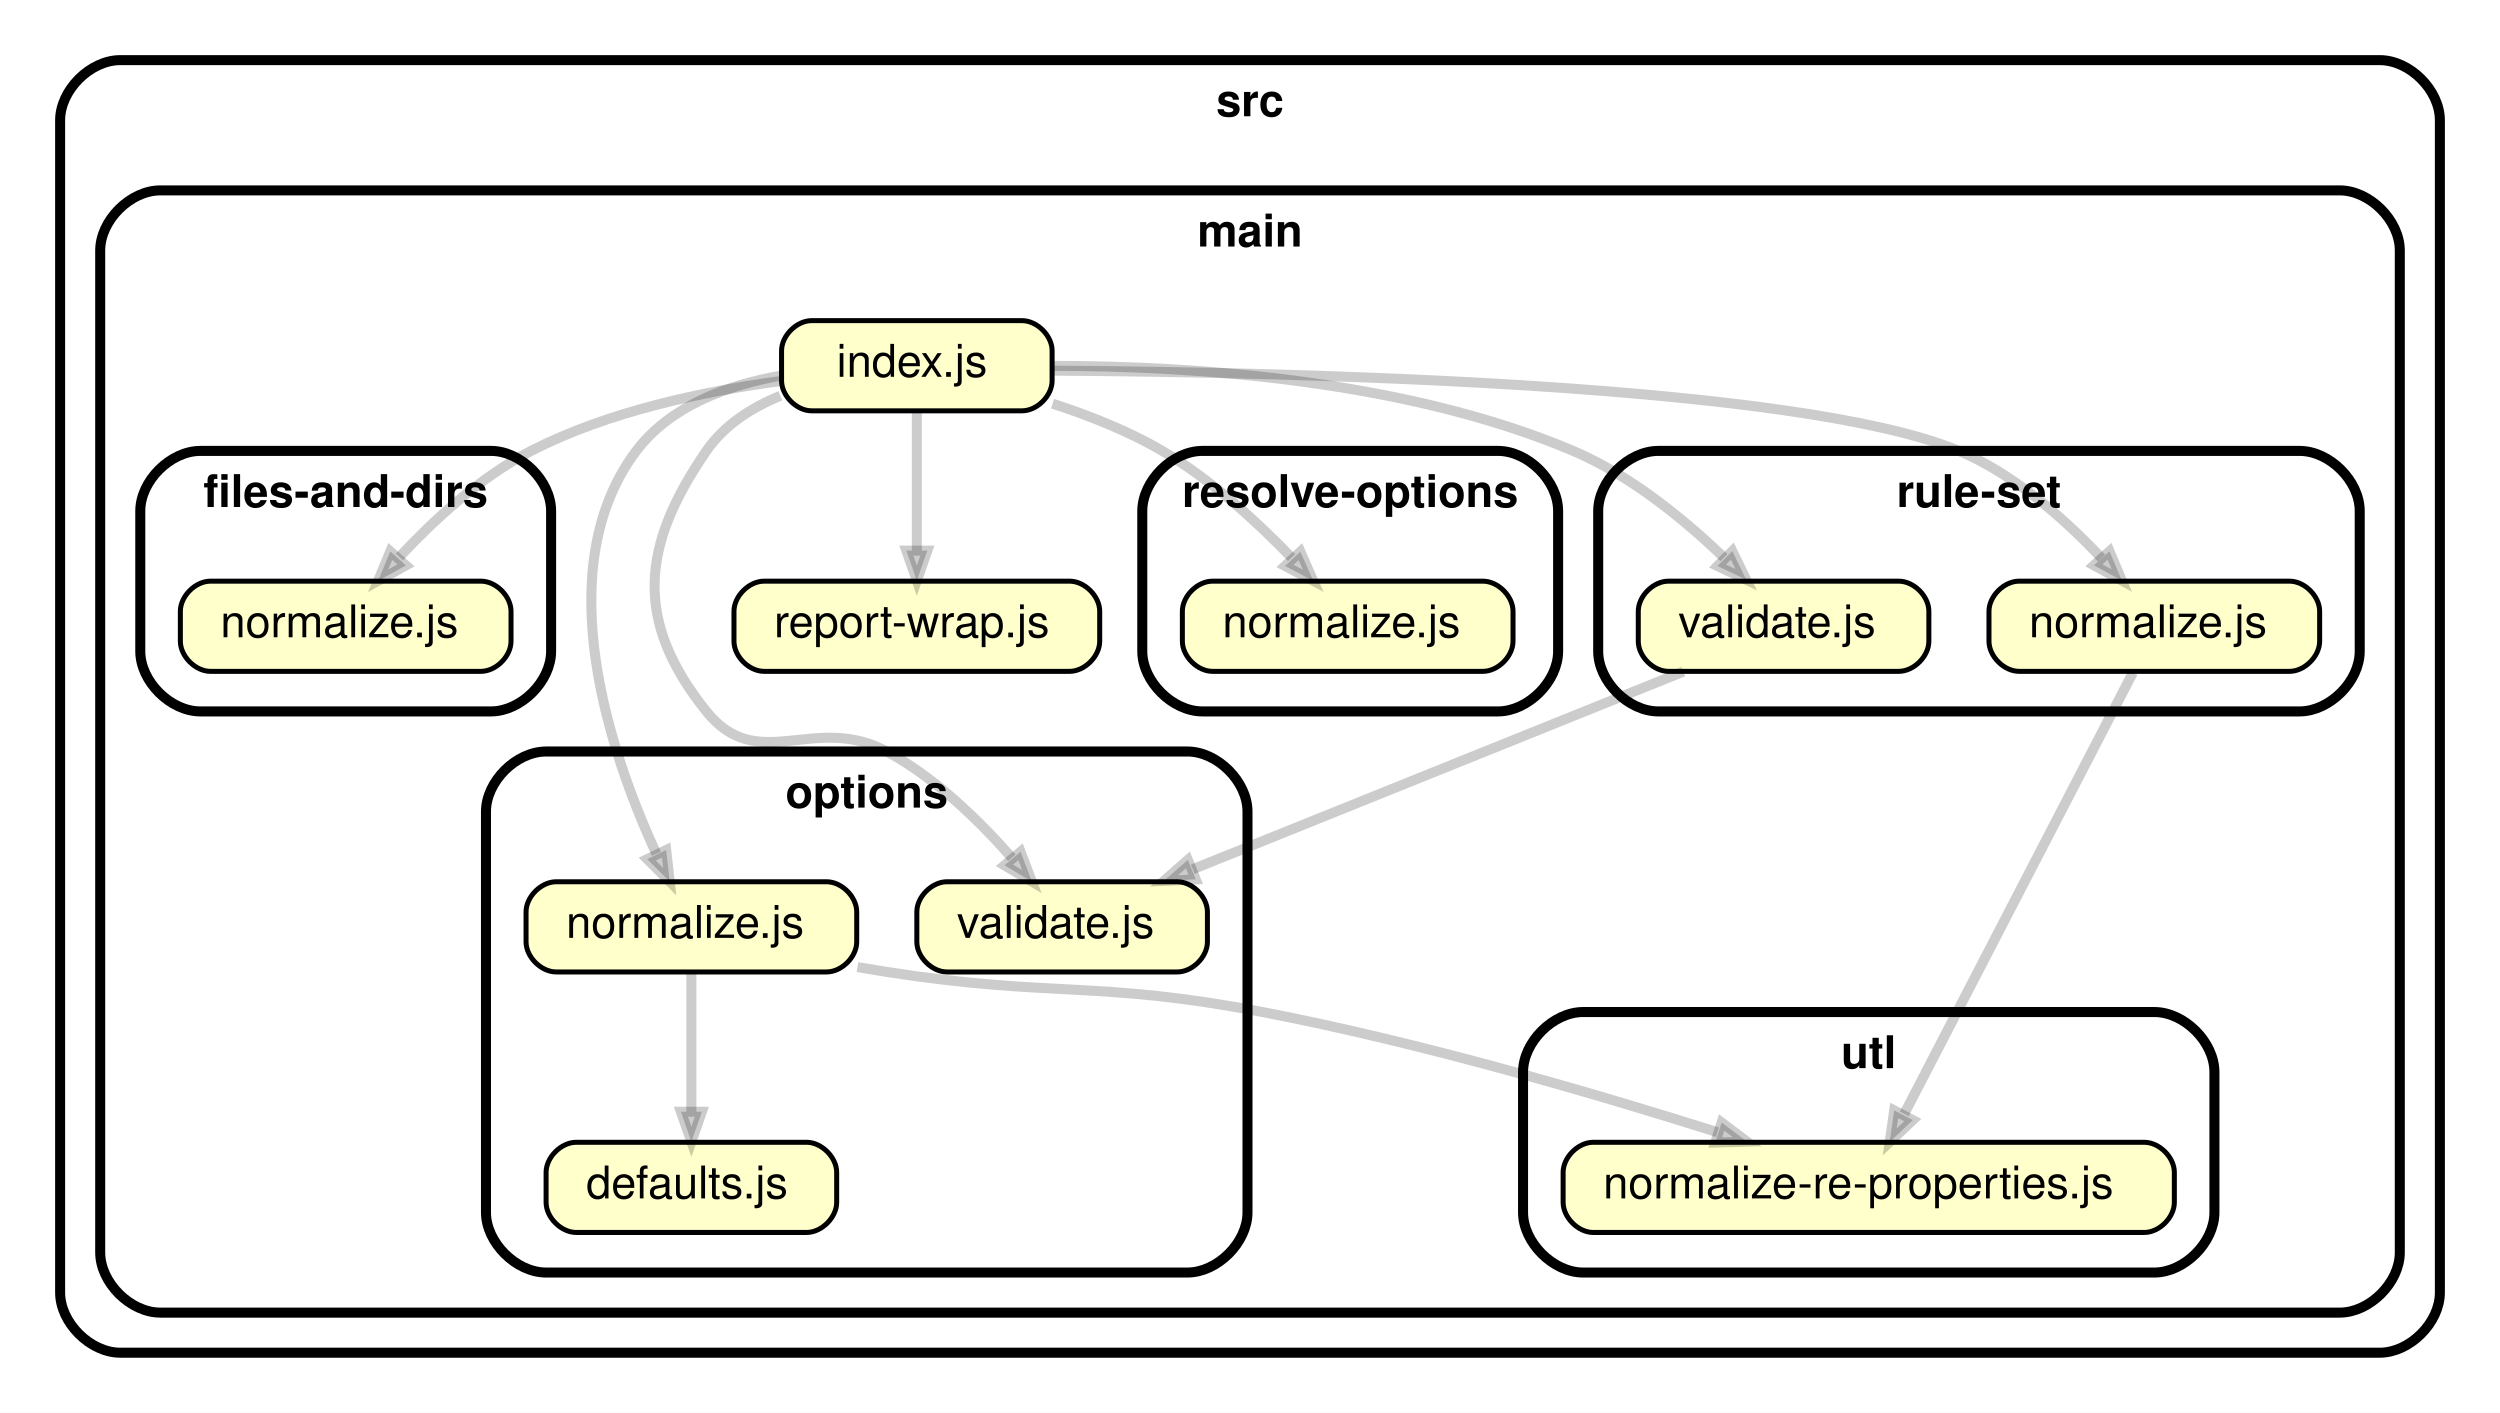
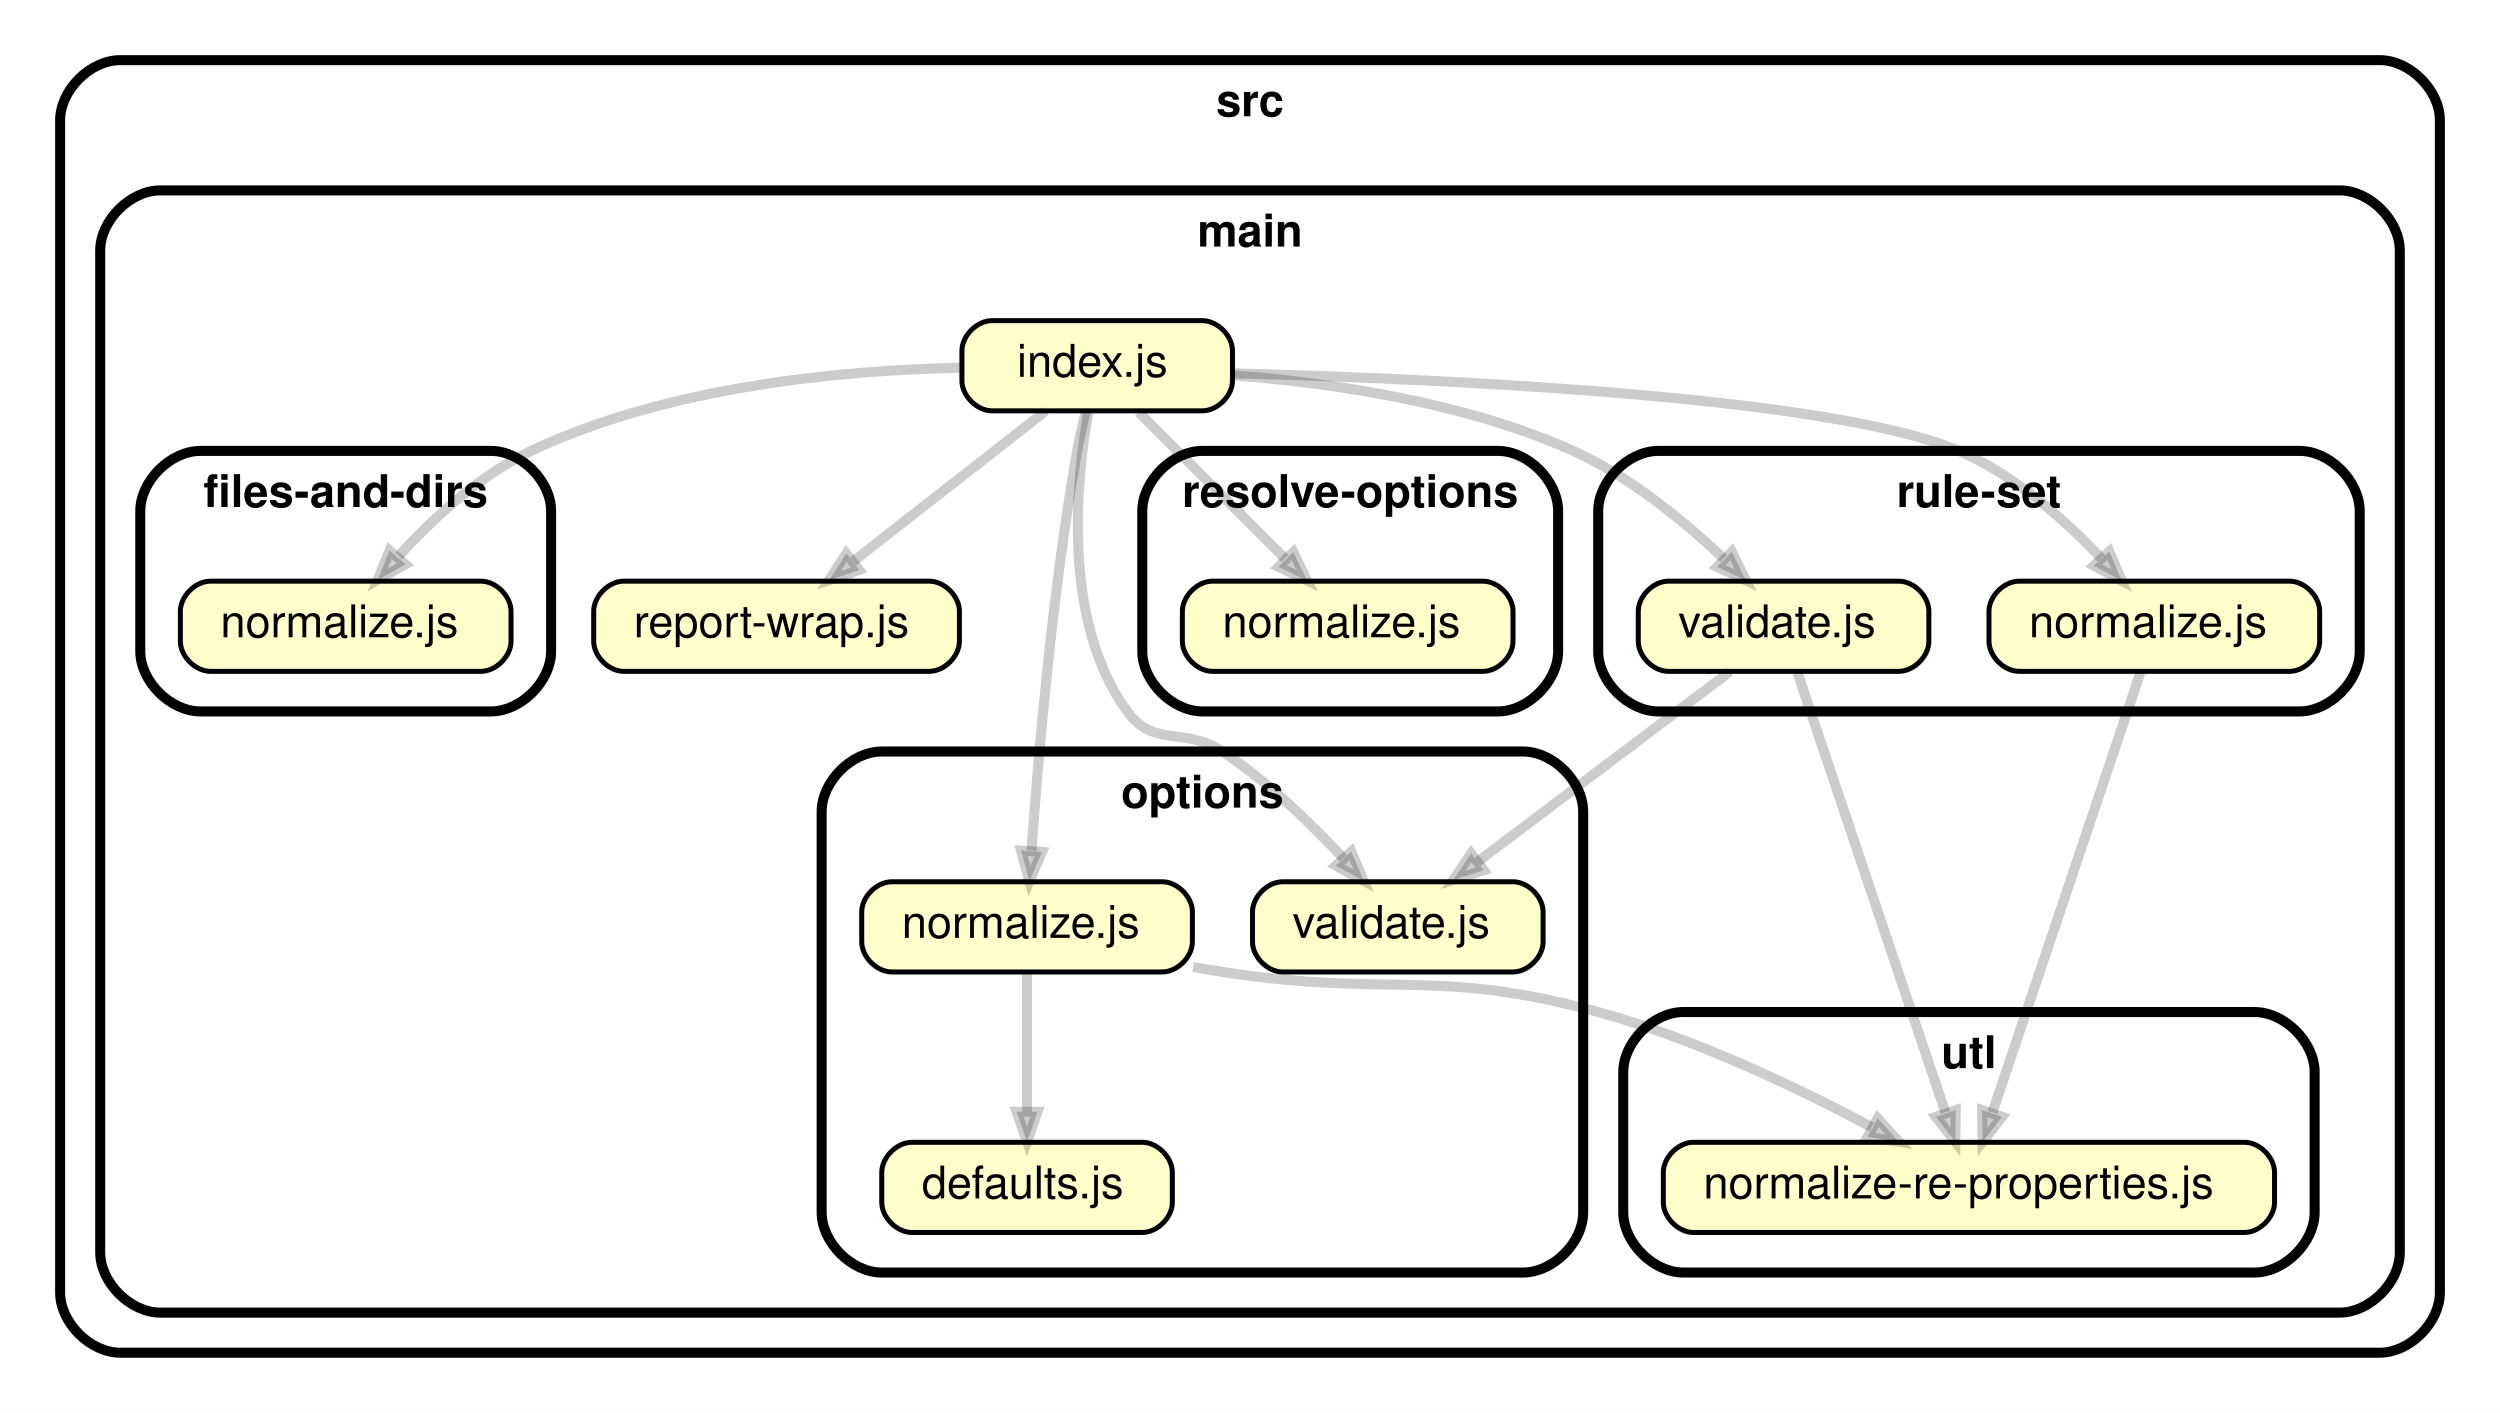
<svg xmlns="http://www.w3.org/2000/svg" xmlns:xlink="http://www.w3.org/1999/xlink" width="499pt" height="282pt" viewBox="0.00 0.00 499.00 282.00">
  <g id="graph0" class="graph" transform="scale(1 1) rotate(0) translate(4 278)">
    <polygon fill="white" stroke="none" points="-4,4 -4,-278 495,-278 495,4 -4,4" />
    <g id="clust1" class="cluster">
      <path fill="#ffffff" stroke="black" stroke-width="2" d="M20,-8C20,-8 471,-8 471,-8 477,-8 483,-14 483,-20 483,-20 483,-254 483,-254 483,-260 477,-266 471,-266 471,-266 20,-266 20,-266 14,-266 8,-260 8,-254 8,-254 8,-20 8,-20 8,-14 14,-8 20,-8" />
      <text text-anchor="middle" x="245.5" y="-254.8" font-family="Helvetica,sans-Serif" font-weight="bold" font-size="9.00">src</text>
    </g>
    <g id="clust2" class="cluster">
      <path fill="#ffffff" stroke="black" stroke-width="2" d="M28,-16C28,-16 463,-16 463,-16 469,-16 475,-22 475,-28 475,-28 475,-228 475,-228 475,-234 469,-240 463,-240 463,-240 28,-240 28,-240 22,-240 16,-234 16,-228 16,-228 16,-28 16,-28 16,-22 22,-16 28,-16" />
      <text text-anchor="middle" x="245.5" y="-228.8" font-family="Helvetica,sans-Serif" font-weight="bold" font-size="9.00">main</text>
    </g>
    <g id="clust3" class="cluster">
      <path fill="#ffffff" stroke="black" stroke-width="2" d="M36,-136C36,-136 94,-136 94,-136 100,-136 106,-142 106,-148 106,-148 106,-176 106,-176 106,-182 100,-188 94,-188 94,-188 36,-188 36,-188 30,-188 24,-182 24,-176 24,-176 24,-148 24,-148 24,-142 30,-136 36,-136" />
      <text text-anchor="middle" x="65" y="-176.8" font-family="Helvetica,sans-Serif" font-weight="bold" font-size="9.00">files-and-dirs</text>
    </g>
    <g id="clust4" class="cluster">
-       <path fill="#ffffff" stroke="black" stroke-width="2" d="M105,-24C105,-24 233,-24 233,-24 239,-24 245,-30 245,-36 245,-36 245,-116 245,-116 245,-122 239,-128 233,-128 233,-128 105,-128 105,-128 99,-128 93,-122 93,-116 93,-116 93,-36 93,-36 93,-30 99,-24 105,-24" />
-       <text text-anchor="middle" x="169" y="-116.8" font-family="Helvetica,sans-Serif" font-weight="bold" font-size="9.00">options</text>
+       <path fill="#ffffff" stroke="black" stroke-width="2" d="M172,-24C172,-24 300,-24 300,-24 306,-24 312,-30 312,-36 312,-36 312,-116 312,-116 312,-122 306,-128 300,-128 300,-128 172,-128 172,-128 166,-128 160,-122 160,-116 160,-116 160,-36 160,-36 160,-30 166,-24 172,-24" />
+       <text text-anchor="middle" x="236" y="-116.8" font-family="Helvetica,sans-Serif" font-weight="bold" font-size="9.00">options</text>
    </g>
    <g id="clust5" class="cluster">
      <path fill="#ffffff" stroke="black" stroke-width="2" d="M236,-136C236,-136 295,-136 295,-136 301,-136 307,-142 307,-148 307,-148 307,-176 307,-176 307,-182 301,-188 295,-188 295,-188 236,-188 236,-188 230,-188 224,-182 224,-176 224,-176 224,-148 224,-148 224,-142 230,-136 236,-136" />
      <text text-anchor="middle" x="265.5" y="-176.8" font-family="Helvetica,sans-Serif" font-weight="bold" font-size="9.00">resolve-options</text>
    </g>
    <g id="clust6" class="cluster">
      <path fill="#ffffff" stroke="black" stroke-width="2" d="M327,-136C327,-136 455,-136 455,-136 461,-136 467,-142 467,-148 467,-148 467,-176 467,-176 467,-182 461,-188 455,-188 455,-188 327,-188 327,-188 321,-188 315,-182 315,-176 315,-176 315,-148 315,-148 315,-142 321,-136 327,-136" />
      <text text-anchor="middle" x="391" y="-176.8" font-family="Helvetica,sans-Serif" font-weight="bold" font-size="9.00">rule-set</text>
    </g>
    <g id="clust7" class="cluster">
-       <path fill="#ffffff" stroke="black" stroke-width="2" d="M312,-24C312,-24 426,-24 426,-24 432,-24 438,-30 438,-36 438,-36 438,-64 438,-64 438,-70 432,-76 426,-76 426,-76 312,-76 312,-76 306,-76 300,-70 300,-64 300,-64 300,-36 300,-36 300,-30 306,-24 312,-24" />
-       <text text-anchor="middle" x="369" y="-64.8" font-family="Helvetica,sans-Serif" font-weight="bold" font-size="9.00">utl</text>
+       <path fill="#ffffff" stroke="black" stroke-width="2" d="M332,-24C332,-24 446,-24 446,-24 452,-24 458,-30 458,-36 458,-36 458,-64 458,-64 458,-70 452,-76 446,-76 446,-76 332,-76 332,-76 326,-76 320,-70 320,-64 320,-64 320,-36 320,-36 320,-30 326,-24 332,-24" />
+       <text text-anchor="middle" x="389" y="-64.8" font-family="Helvetica,sans-Serif" font-weight="bold" font-size="9.00">utl</text>
    </g>
    <g id="node1" class="node">
      <g id="a_node1">
        <a xlink:href="src/main/files-and-dirs/normalize.js" xlink:title="normalize.js">
          <path fill="#ffffcc" stroke="black" d="M92,-162C92,-162 38,-162 38,-162 35,-162 32,-159 32,-156 32,-156 32,-150 32,-150 32,-147 35,-144 38,-144 38,-144 92,-144 92,-144 95,-144 98,-147 98,-150 98,-150 98,-156 98,-156 98,-159 95,-162 92,-162" />
          <text text-anchor="start" x="40" y="-150.8" font-family="Helvetica,sans-Serif" font-size="9.00">normalize.js</text>
        </a>
      </g>
    </g>
    <g id="node2" class="node">
      <g id="a_node2">
        <a xlink:href="src/main/index.js" xlink:title="index.js">
-           <path fill="#ffffcc" stroke="black" d="M200,-214C200,-214 158,-214 158,-214 155,-214 152,-211 152,-208 152,-208 152,-202 152,-202 152,-199 155,-196 158,-196 158,-196 200,-196 200,-196 203,-196 206,-199 206,-202 206,-202 206,-208 206,-208 206,-211 203,-214 200,-214" />
-           <text text-anchor="start" x="163" y="-202.8" font-family="Helvetica,sans-Serif" font-size="9.00">index.js</text>
+           <path fill="#ffffcc" stroke="black" d="M236,-214C236,-214 194,-214 194,-214 191,-214 188,-211 188,-208 188,-208 188,-202 188,-202 188,-199 191,-196 194,-196 194,-196 236,-196 236,-196 239,-196 242,-199 242,-202 242,-202 242,-208 242,-208 242,-211 239,-214 236,-214" />
+           <text text-anchor="start" x="199" y="-202.8" font-family="Helvetica,sans-Serif" font-size="9.00">index.js</text>
        </a>
      </g>
    </g>
    <g id="edge1" class="edge">
-       <path fill="none" stroke="#000000" stroke-width="2" stroke-opacity="0.2" d="M151.8,-201.94C136.5,-199.91 117.43,-195.92 102,-188 91.91,-182.82 82.53,-174.14 75.73,-166.84" />
-       <polygon fill="#000000" fill-opacity="0.2" stroke="#000000" stroke-width="2" stroke-opacity="0.2" points="77.03,-165.14 71.47,-162.07 73.9,-167.94 77.03,-165.14" />
+       <path fill="none" stroke="#000000" stroke-width="2" stroke-opacity="0.2" d="M187.68,-204.6C163.96,-204.11 129.22,-200.88 102,-188 91.75,-183.15 82.37,-174.46 75.62,-167.08" />
+       <polygon fill="#000000" fill-opacity="0.2" stroke="#000000" stroke-width="2" stroke-opacity="0.2" points="76.92,-165.37 71.38,-162.24 73.75,-168.14 76.92,-165.37" />
    </g>
    <g id="node3" class="node">
      <g id="a_node3">
        <a xlink:href="src/main/options/normalize.js" xlink:title="normalize.js">
-           <path fill="#ffffcc" stroke="black" d="M161,-102C161,-102 107,-102 107,-102 104,-102 101,-99 101,-96 101,-96 101,-90 101,-90 101,-87 104,-84 107,-84 107,-84 161,-84 161,-84 164,-84 167,-87 167,-90 167,-90 167,-96 167,-96 167,-99 164,-102 161,-102" />
-           <text text-anchor="start" x="109" y="-90.8" font-family="Helvetica,sans-Serif" font-size="9.00">normalize.js</text>
+           <path fill="#ffffcc" stroke="black" d="M228,-102C228,-102 174,-102 174,-102 171,-102 168,-99 168,-96 168,-96 168,-90 168,-90 168,-87 171,-84 174,-84 174,-84 228,-84 228,-84 231,-84 234,-87 234,-90 234,-90 234,-96 234,-96 234,-99 231,-102 228,-102" />
+           <text text-anchor="start" x="176" y="-90.8" font-family="Helvetica,sans-Serif" font-size="9.00">normalize.js</text>
        </a>
      </g>
    </g>
    <g id="edge2" class="edge">
-       <path fill="none" stroke="#000000" stroke-width="2" stroke-opacity="0.2" d="M151.96,-203.04C141.18,-201.16 129.76,-196.96 123,-188 105.16,-164.34 117.91,-127.37 127.01,-107.58" />
-       <polygon fill="#000000" fill-opacity="0.2" stroke="#000000" stroke-width="2" stroke-opacity="0.2" points="128.97,-108.34 129.68,-102.02 125.19,-106.52 128.97,-108.34" />
+       <path fill="none" stroke="#000000" stroke-width="2" stroke-opacity="0.2" d="M212.74,-195.91C212.11,-193.39 211.46,-190.59 211,-188 206.02,-159.94 203.2,-126.69 201.89,-108.2" />
+       <polygon fill="#000000" fill-opacity="0.2" stroke="#000000" stroke-width="2" stroke-opacity="0.2" points="203.98,-107.95 201.48,-102.1 199.79,-108.23 203.98,-107.95" />
    </g>
    <g id="node4" class="node">
      <g id="a_node4">
        <a xlink:href="src/main/options/validate.js" xlink:title="validate.js">
-           <path fill="#ffffcc" stroke="black" d="M231,-102C231,-102 185,-102 185,-102 182,-102 179,-99 179,-96 179,-96 179,-90 179,-90 179,-87 182,-84 185,-84 185,-84 231,-84 231,-84 234,-84 237,-87 237,-90 237,-90 237,-96 237,-96 237,-99 234,-102 231,-102" />
-           <text text-anchor="start" x="187" y="-90.8" font-family="Helvetica,sans-Serif" font-size="9.00">validate.js</text>
+           <path fill="#ffffcc" stroke="black" d="M298,-102C298,-102 252,-102 252,-102 249,-102 246,-99 246,-96 246,-96 246,-90 246,-90 246,-87 249,-84 252,-84 252,-84 298,-84 298,-84 301,-84 304,-87 304,-90 304,-90 304,-96 304,-96 304,-99 301,-102 298,-102" />
+           <text text-anchor="start" x="254" y="-90.8" font-family="Helvetica,sans-Serif" font-size="9.00">validate.js</text>
        </a>
      </g>
    </g>
    <g id="edge3" class="edge">
-       <path fill="none" stroke="#000000" stroke-width="2" stroke-opacity="0.2" d="M151.76,-199C145.97,-196.63 140.54,-193.14 137,-188 123.89,-168.97 122.54,-154.03 137,-136 147.26,-123.21 158.58,-135.78 173,-128 182.69,-122.77 191.57,-114.08 197.95,-106.8" />
-       <polygon fill="#000000" fill-opacity="0.2" stroke="#000000" stroke-width="2" stroke-opacity="0.2" points="199.7,-107.99 201.96,-102.04 196.49,-105.28 199.7,-107.99" />
+       <path fill="none" stroke="#000000" stroke-width="2" stroke-opacity="0.2" d="M213.27,-195.97C210.79,-182.24 207.87,-154 221,-136 226.4,-128.6 232.36,-133.06 240,-128 248.95,-122.07 257.62,-113.68 264.09,-106.72" />
+       <polygon fill="#000000" fill-opacity="0.2" stroke="#000000" stroke-width="2" stroke-opacity="0.2" points="265.73,-108.03 268.2,-102.17 262.62,-105.22 265.73,-108.03" />
    </g>
    <g id="node5" class="node">
      <g id="a_node5">
        <a xlink:href="src/main/report-wrap.js" xlink:title="report-wrap.js">
-           <path fill="#ffffcc" stroke="black" d="M209.5,-162C209.5,-162 148.5,-162 148.5,-162 145.5,-162 142.5,-159 142.5,-156 142.5,-156 142.5,-150 142.5,-150 142.5,-147 145.5,-144 148.5,-144 148.5,-144 209.5,-144 209.5,-144 212.5,-144 215.5,-147 215.5,-150 215.5,-150 215.5,-156 215.5,-156 215.5,-159 212.5,-162 209.5,-162" />
-           <text text-anchor="start" x="150.5" y="-150.8" font-family="Helvetica,sans-Serif" font-size="9.00">report-wrap.js</text>
+           <path fill="#ffffcc" stroke="black" d="M181.5,-162C181.5,-162 120.5,-162 120.5,-162 117.5,-162 114.5,-159 114.5,-156 114.5,-156 114.5,-150 114.5,-150 114.5,-147 117.5,-144 120.5,-144 120.5,-144 181.5,-144 181.5,-144 184.5,-144 187.5,-147 187.5,-150 187.5,-150 187.5,-156 187.5,-156 187.5,-159 184.5,-162 181.5,-162" />
+           <text text-anchor="start" x="122.5" y="-150.8" font-family="Helvetica,sans-Serif" font-size="9.00">report-wrap.js</text>
        </a>
      </g>
    </g>
    <g id="edge4" class="edge">
-       <path fill="none" stroke="#000000" stroke-width="2" stroke-opacity="0.2" d="M179,-195.74C179,-188.24 179,-177.02 179,-168.1" />
-       <polygon fill="#000000" fill-opacity="0.2" stroke="#000000" stroke-width="2" stroke-opacity="0.2" points="181.1,-168.1 179,-162.1 176.9,-168.1 181.1,-168.1" />
+       <path fill="none" stroke="#000000" stroke-width="2" stroke-opacity="0.2" d="M204.72,-195.97C194.33,-187.85 178.16,-175.22 166.27,-165.93" />
+       <polygon fill="#000000" fill-opacity="0.2" stroke="#000000" stroke-width="2" stroke-opacity="0.2" points="167.49,-164.22 161.47,-162.18 164.91,-167.53 167.49,-164.22" />
    </g>
    <g id="node6" class="node">
      <g id="a_node6">
        <a xlink:href="src/main/resolve-options/normalize.js" xlink:title="normalize.js">
          <path fill="#ffffcc" stroke="black" d="M292,-162C292,-162 238,-162 238,-162 235,-162 232,-159 232,-156 232,-156 232,-150 232,-150 232,-147 235,-144 238,-144 238,-144 292,-144 292,-144 295,-144 298,-147 298,-150 298,-150 298,-156 298,-156 298,-159 295,-162 292,-162" />
          <text text-anchor="start" x="240" y="-150.8" font-family="Helvetica,sans-Serif" font-size="9.00">normalize.js</text>
        </a>
      </g>
    </g>
    <g id="edge5" class="edge">
-       <path fill="none" stroke="#000000" stroke-width="2" stroke-opacity="0.2" d="M206.08,-197.43C213.47,-195.04 221.28,-191.93 228,-188 237.67,-182.34 246.94,-173.81 253.79,-166.71" />
-       <polygon fill="#000000" fill-opacity="0.2" stroke="#000000" stroke-width="2" stroke-opacity="0.2" points="255.56,-167.89 258.12,-162.07 252.49,-165.03 255.56,-167.89" />
+       <path fill="none" stroke="#000000" stroke-width="2" stroke-opacity="0.2" d="M223.26,-195.74C231.19,-187.81 243.3,-175.7 252.43,-166.57" />
+       <polygon fill="#000000" fill-opacity="0.2" stroke="#000000" stroke-width="2" stroke-opacity="0.2" points="254.14,-167.83 256.9,-162.1 251.17,-164.86 254.14,-167.83" />
    </g>
    <g id="node7" class="node">
      <g id="a_node7">
        <a xlink:href="src/main/rule-set/normalize.js" xlink:title="normalize.js">
          <path fill="#ffffcc" stroke="black" d="M453,-162C453,-162 399,-162 399,-162 396,-162 393,-159 393,-156 393,-156 393,-150 393,-150 393,-147 396,-144 399,-144 399,-144 453,-144 453,-144 456,-144 459,-147 459,-150 459,-150 459,-156 459,-156 459,-159 456,-162 453,-162" />
          <text text-anchor="start" x="401" y="-150.8" font-family="Helvetica,sans-Serif" font-size="9.00">normalize.js</text>
        </a>
      </g>
    </g>
    <g id="edge6" class="edge">
-       <path fill="none" stroke="#000000" stroke-width="2" stroke-opacity="0.2" d="M206.25,-204.02C255.02,-203.7 355.1,-201.37 387,-188 398.11,-183.34 408.29,-174.23 415.46,-166.61" />
-       <polygon fill="#000000" fill-opacity="0.2" stroke="#000000" stroke-width="2" stroke-opacity="0.2" points="417.06,-167.97 419.52,-162.11 413.94,-165.16 417.06,-167.97" />
+       <path fill="none" stroke="#000000" stroke-width="2" stroke-opacity="0.2" d="M242.15,-203.49C283.88,-202.38 361.64,-198.87 387,-188 398.08,-183.25 408.25,-174.14 415.43,-166.55" />
+       <polygon fill="#000000" fill-opacity="0.2" stroke="#000000" stroke-width="2" stroke-opacity="0.2" points="417.02,-167.92 419.5,-162.07 413.91,-165.1 417.02,-167.92" />
    </g>
    <g id="node8" class="node">
      <g id="a_node8">
        <a xlink:href="src/main/rule-set/validate.js" xlink:title="validate.js">
          <path fill="#ffffcc" stroke="black" d="M375,-162C375,-162 329,-162 329,-162 326,-162 323,-159 323,-156 323,-156 323,-150 323,-150 323,-147 326,-144 329,-144 329,-144 375,-144 375,-144 378,-144 381,-147 381,-150 381,-150 381,-156 381,-156 381,-159 378,-162 375,-162" />
          <text text-anchor="start" x="331" y="-150.8" font-family="Helvetica,sans-Serif" font-size="9.00">validate.js</text>
        </a>
      </g>
    </g>
    <g id="edge7" class="edge">
-       <path fill="none" stroke="#000000" stroke-width="2" stroke-opacity="0.2" d="M206.21,-204.97C233.52,-204.98 276.25,-202.31 310,-188 321.44,-183.15 332.29,-174.21 340.1,-166.72" />
-       <polygon fill="#000000" fill-opacity="0.2" stroke="#000000" stroke-width="2" stroke-opacity="0.2" points="341.77,-168.01 344.54,-162.29 338.81,-165.03 341.77,-168.01" />
+       <path fill="none" stroke="#000000" stroke-width="2" stroke-opacity="0.2" d="M242.27,-203.08C261.87,-201.56 288.5,-197.7 310,-188 321.33,-182.89 332.18,-173.96 340.02,-166.54" />
+       <polygon fill="#000000" fill-opacity="0.2" stroke="#000000" stroke-width="2" stroke-opacity="0.2" points="341.67,-167.86 344.48,-162.15 338.73,-164.86 341.67,-167.86" />
    </g>
    <g id="node9" class="node">
      <g id="a_node9">
        <a xlink:href="src/main/options/defaults.js" xlink:title="defaults.js">
-           <path fill="#ffffcc" stroke="black" d="M157,-50C157,-50 111,-50 111,-50 108,-50 105,-47 105,-44 105,-44 105,-38 105,-38 105,-35 108,-32 111,-32 111,-32 157,-32 157,-32 160,-32 163,-35 163,-38 163,-38 163,-44 163,-44 163,-47 160,-50 157,-50" />
-           <text text-anchor="start" x="113" y="-38.8" font-family="Helvetica,sans-Serif" font-size="9.00">defaults.js</text>
+           <path fill="#ffffcc" stroke="black" d="M224,-50C224,-50 178,-50 178,-50 175,-50 172,-47 172,-44 172,-44 172,-38 172,-38 172,-35 175,-32 178,-32 178,-32 224,-32 224,-32 227,-32 230,-35 230,-38 230,-38 230,-44 230,-44 230,-47 227,-50 224,-50" />
+           <text text-anchor="start" x="180" y="-38.8" font-family="Helvetica,sans-Serif" font-size="9.00">defaults.js</text>
        </a>
      </g>
    </g>
    <g id="edge9" class="edge">
-       <path fill="none" stroke="#000000" stroke-width="2" stroke-opacity="0.2" d="M134,-83.74C134,-76.24 134,-65.02 134,-56.1" />
-       <polygon fill="#000000" fill-opacity="0.2" stroke="#000000" stroke-width="2" stroke-opacity="0.2" points="136.1,-56.1 134,-50.1 131.9,-56.1 136.1,-56.1" />
+       <path fill="none" stroke="#000000" stroke-width="2" stroke-opacity="0.2" d="M201,-83.74C201,-76.24 201,-65.02 201,-56.1" />
+       <polygon fill="#000000" fill-opacity="0.2" stroke="#000000" stroke-width="2" stroke-opacity="0.2" points="203.1,-56.1 201,-50.1 198.9,-56.1 203.1,-56.1" />
    </g>
    <g id="node10" class="node">
      <g id="a_node10">
        <a xlink:href="src/main/utl/normalize-re-properties.js" xlink:title="normalize-re-properties.js">
-           <path fill="#ffffcc" stroke="black" d="M424,-50C424,-50 314,-50 314,-50 311,-50 308,-47 308,-44 308,-44 308,-38 308,-38 308,-35 311,-32 314,-32 314,-32 424,-32 424,-32 427,-32 430,-35 430,-38 430,-38 430,-44 430,-44 430,-47 427,-50 424,-50" />
-           <text text-anchor="start" x="316" y="-38.8" font-family="Helvetica,sans-Serif" font-size="9.00">normalize-re-properties.js</text>
+           <path fill="#ffffcc" stroke="black" d="M444,-50C444,-50 334,-50 334,-50 331,-50 328,-47 328,-44 328,-44 328,-38 328,-38 328,-35 331,-32 334,-32 334,-32 444,-32 444,-32 447,-32 450,-35 450,-38 450,-38 450,-44 450,-44 450,-47 447,-50 444,-50" />
+           <text text-anchor="start" x="336" y="-38.8" font-family="Helvetica,sans-Serif" font-size="9.00">normalize-re-properties.js</text>
        </a>
      </g>
    </g>
    <g id="edge8" class="edge">
-       <path fill="none" stroke="#000000" stroke-width="2" stroke-opacity="0.2" d="M167.15,-84.97C169.13,-84.63 171.09,-84.3 173,-84 206.12,-78.85 215.08,-82.33 248,-76 279.41,-69.96 314.52,-59.69 338.79,-52.01" />
-       <polygon fill="#000000" fill-opacity="0.2" stroke="#000000" stroke-width="2" stroke-opacity="0.2" points="339.64,-53.95 344.72,-50.12 338.37,-49.94 339.64,-53.95" />
+       <path fill="none" stroke="#000000" stroke-width="2" stroke-opacity="0.2" d="M234.15,-84.97C236.13,-84.63 238.09,-84.3 240,-84 273.12,-78.85 282.68,-84.89 315,-76 334.38,-70.67 355.05,-60.78 369.6,-53.03" />
+       <polygon fill="#000000" fill-opacity="0.2" stroke="#000000" stroke-width="2" stroke-opacity="0.2" points="370.78,-54.78 375.06,-50.08 368.78,-51.09 370.78,-54.78" />
    </g>
    <g id="edge10" class="edge">
-       <path fill="none" stroke="#000000" stroke-width="2" stroke-opacity="0.2" d="M421.72,-143.73C411.97,-124.93 388.07,-78.8 376.09,-55.68" />
-       <polygon fill="#000000" fill-opacity="0.2" stroke="#000000" stroke-width="2" stroke-opacity="0.2" points="377.8,-54.43 373.18,-50.06 374.08,-56.36 377.8,-54.43" />
+       <path fill="none" stroke="#000000" stroke-width="2" stroke-opacity="0.2" d="M423.22,-143.73C416.92,-125.01 401.51,-79.19 393.7,-55.97" />
+       <polygon fill="#000000" fill-opacity="0.2" stroke="#000000" stroke-width="2" stroke-opacity="0.2" points="395.62,-55.08 391.71,-50.06 391.64,-56.42 395.62,-55.08" />
    </g>
    <g id="edge11" class="edge">
-       <path fill="none" stroke="#000000" stroke-width="2" stroke-opacity="0.2" d="M331.98,-143.94C306.44,-133.65 262.21,-115.84 234.07,-104.5" />
-       <polygon fill="#000000" fill-opacity="0.2" stroke="#000000" stroke-width="2" stroke-opacity="0.2" points="234.67,-102.48 228.32,-102.18 233.1,-106.37 234.67,-102.48" />
+       <path fill="none" stroke="#000000" stroke-width="2" stroke-opacity="0.2" d="M341.29,-143.94C328.23,-134.09 306.01,-117.36 290.93,-106" />
+       <polygon fill="#000000" fill-opacity="0.2" stroke="#000000" stroke-width="2" stroke-opacity="0.2" points="292.17,-104.3 286.11,-102.37 289.64,-107.66 292.17,-104.3" />
+     </g>
+     <g id="edge12" class="edge">
+       <path fill="none" stroke="#000000" stroke-width="2" stroke-opacity="0.2" d="M354.78,-143.73C361.08,-125.01 376.49,-79.19 384.3,-55.97" />
+       <polygon fill="#000000" fill-opacity="0.2" stroke="#000000" stroke-width="2" stroke-opacity="0.2" points="386.36,-56.42 386.29,-50.06 382.38,-55.08 386.36,-56.42" />
    </g>
  </g>
</svg>
